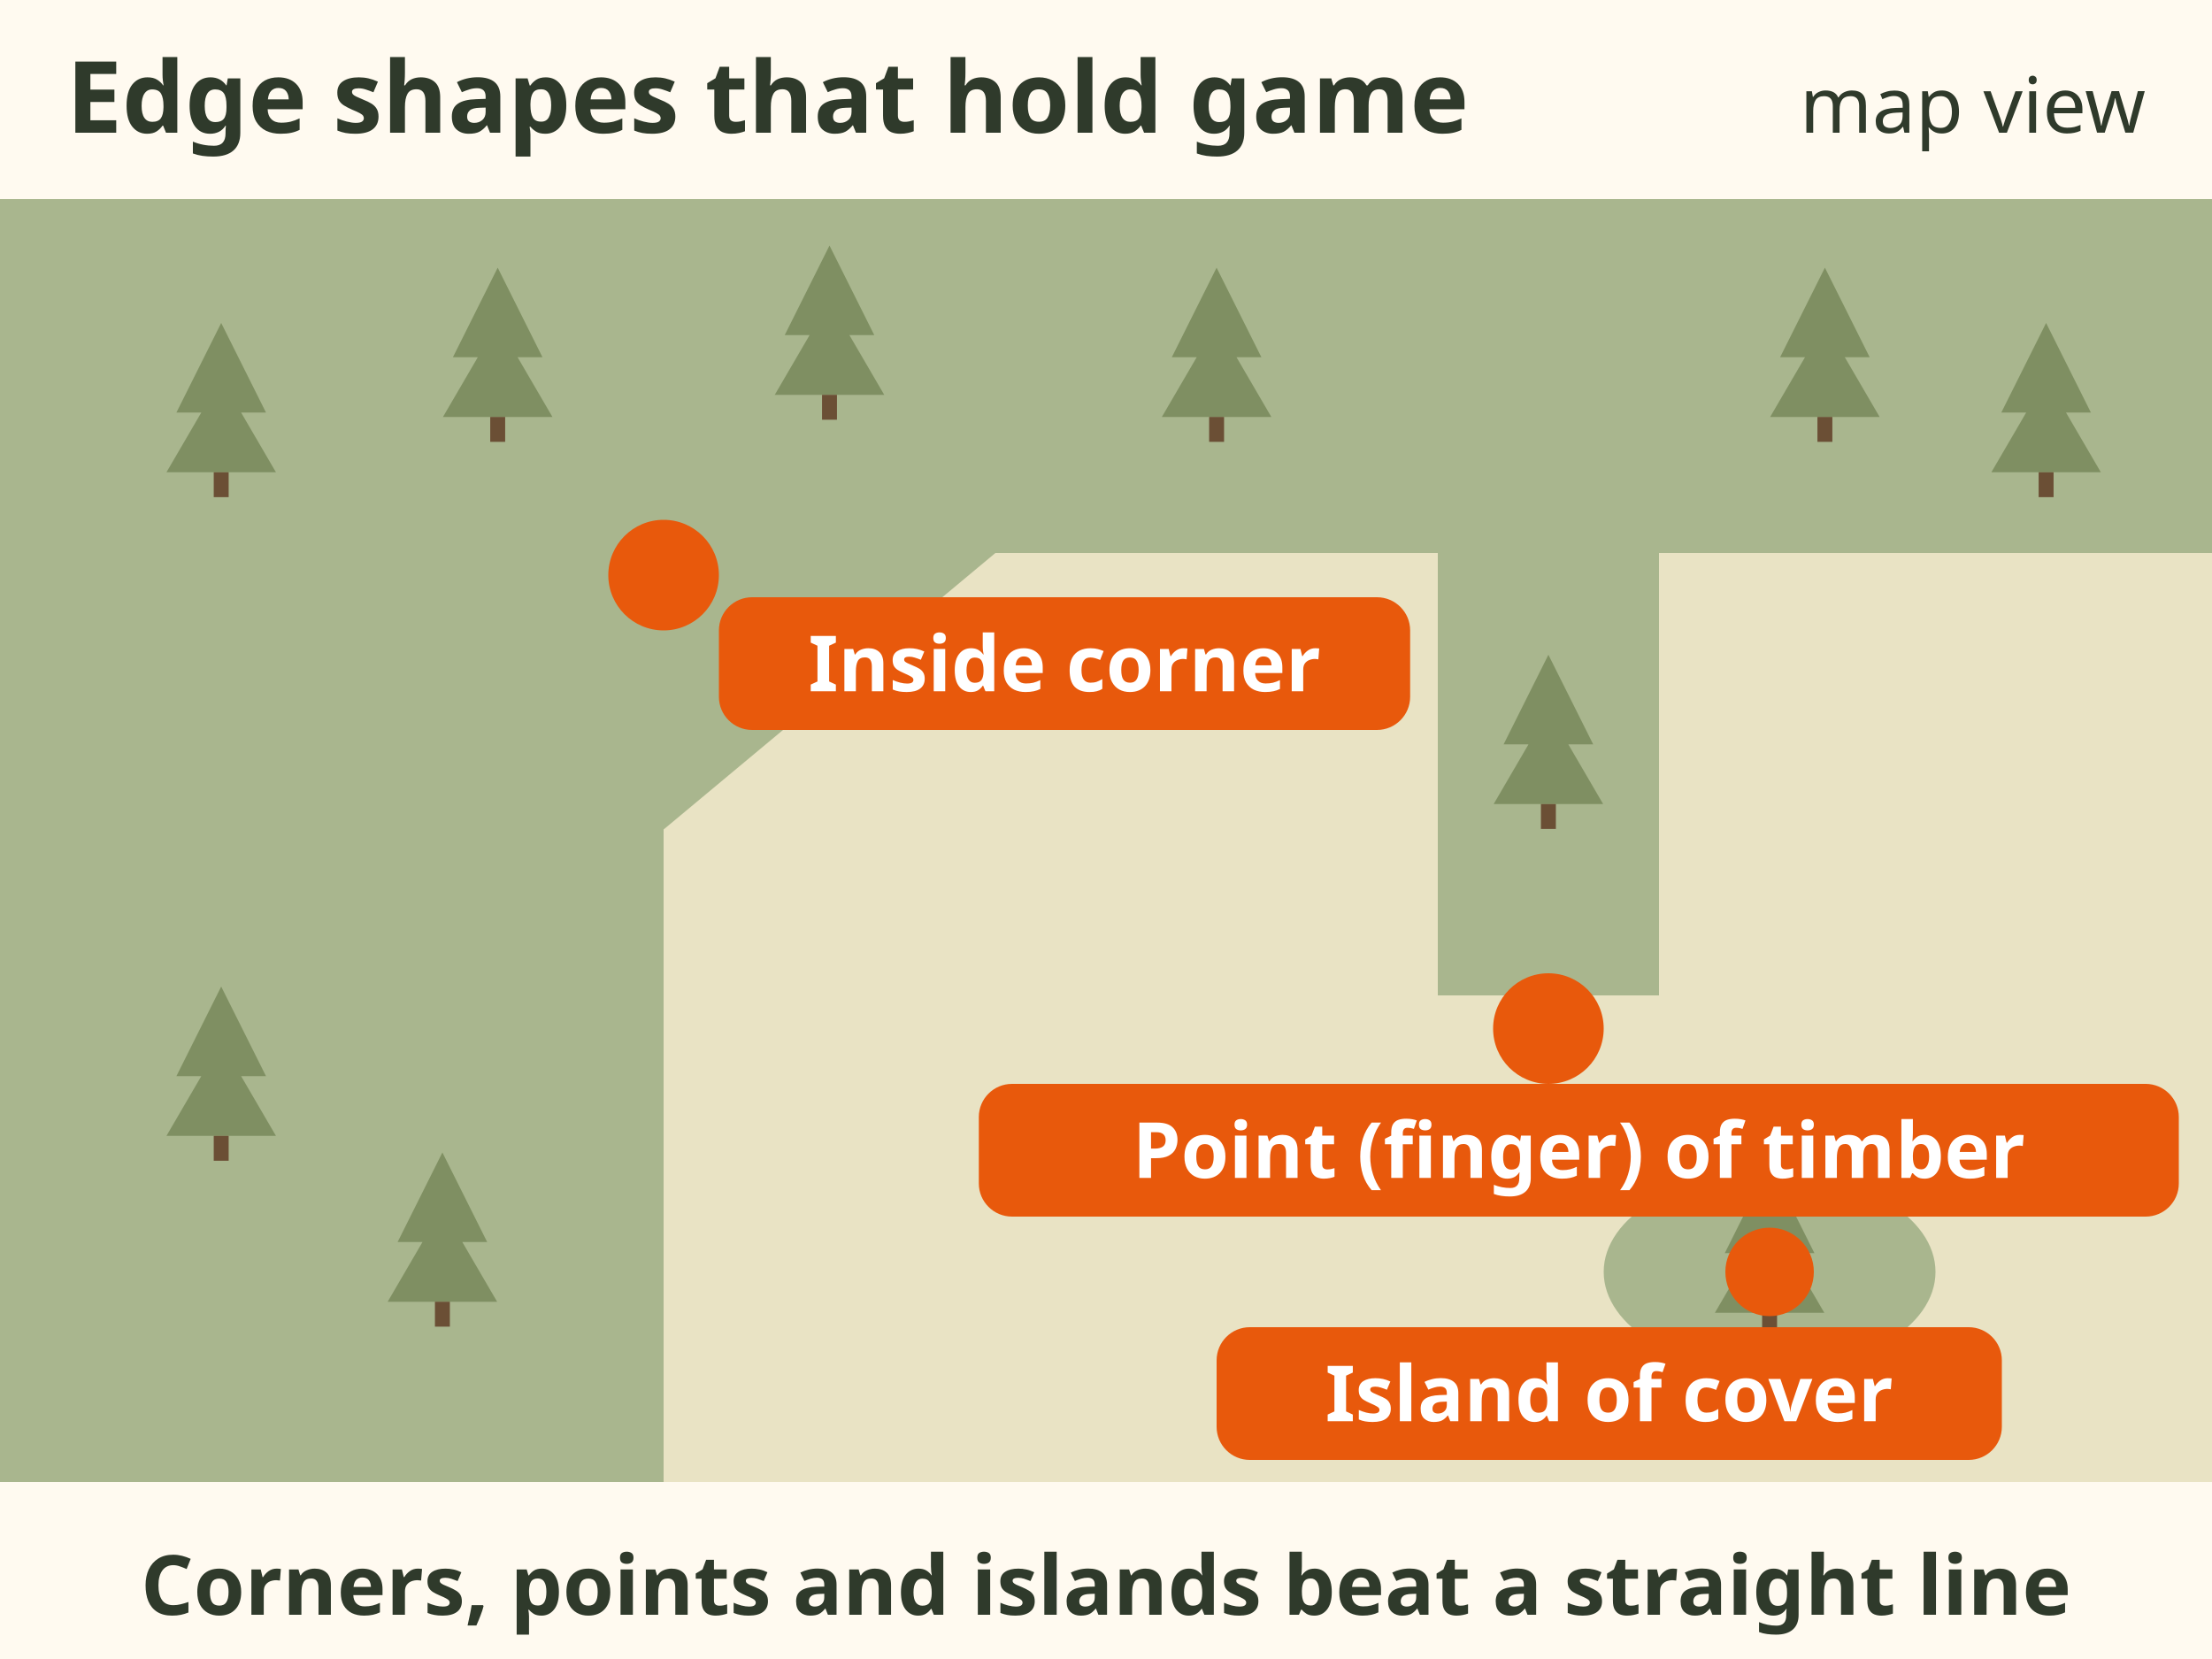
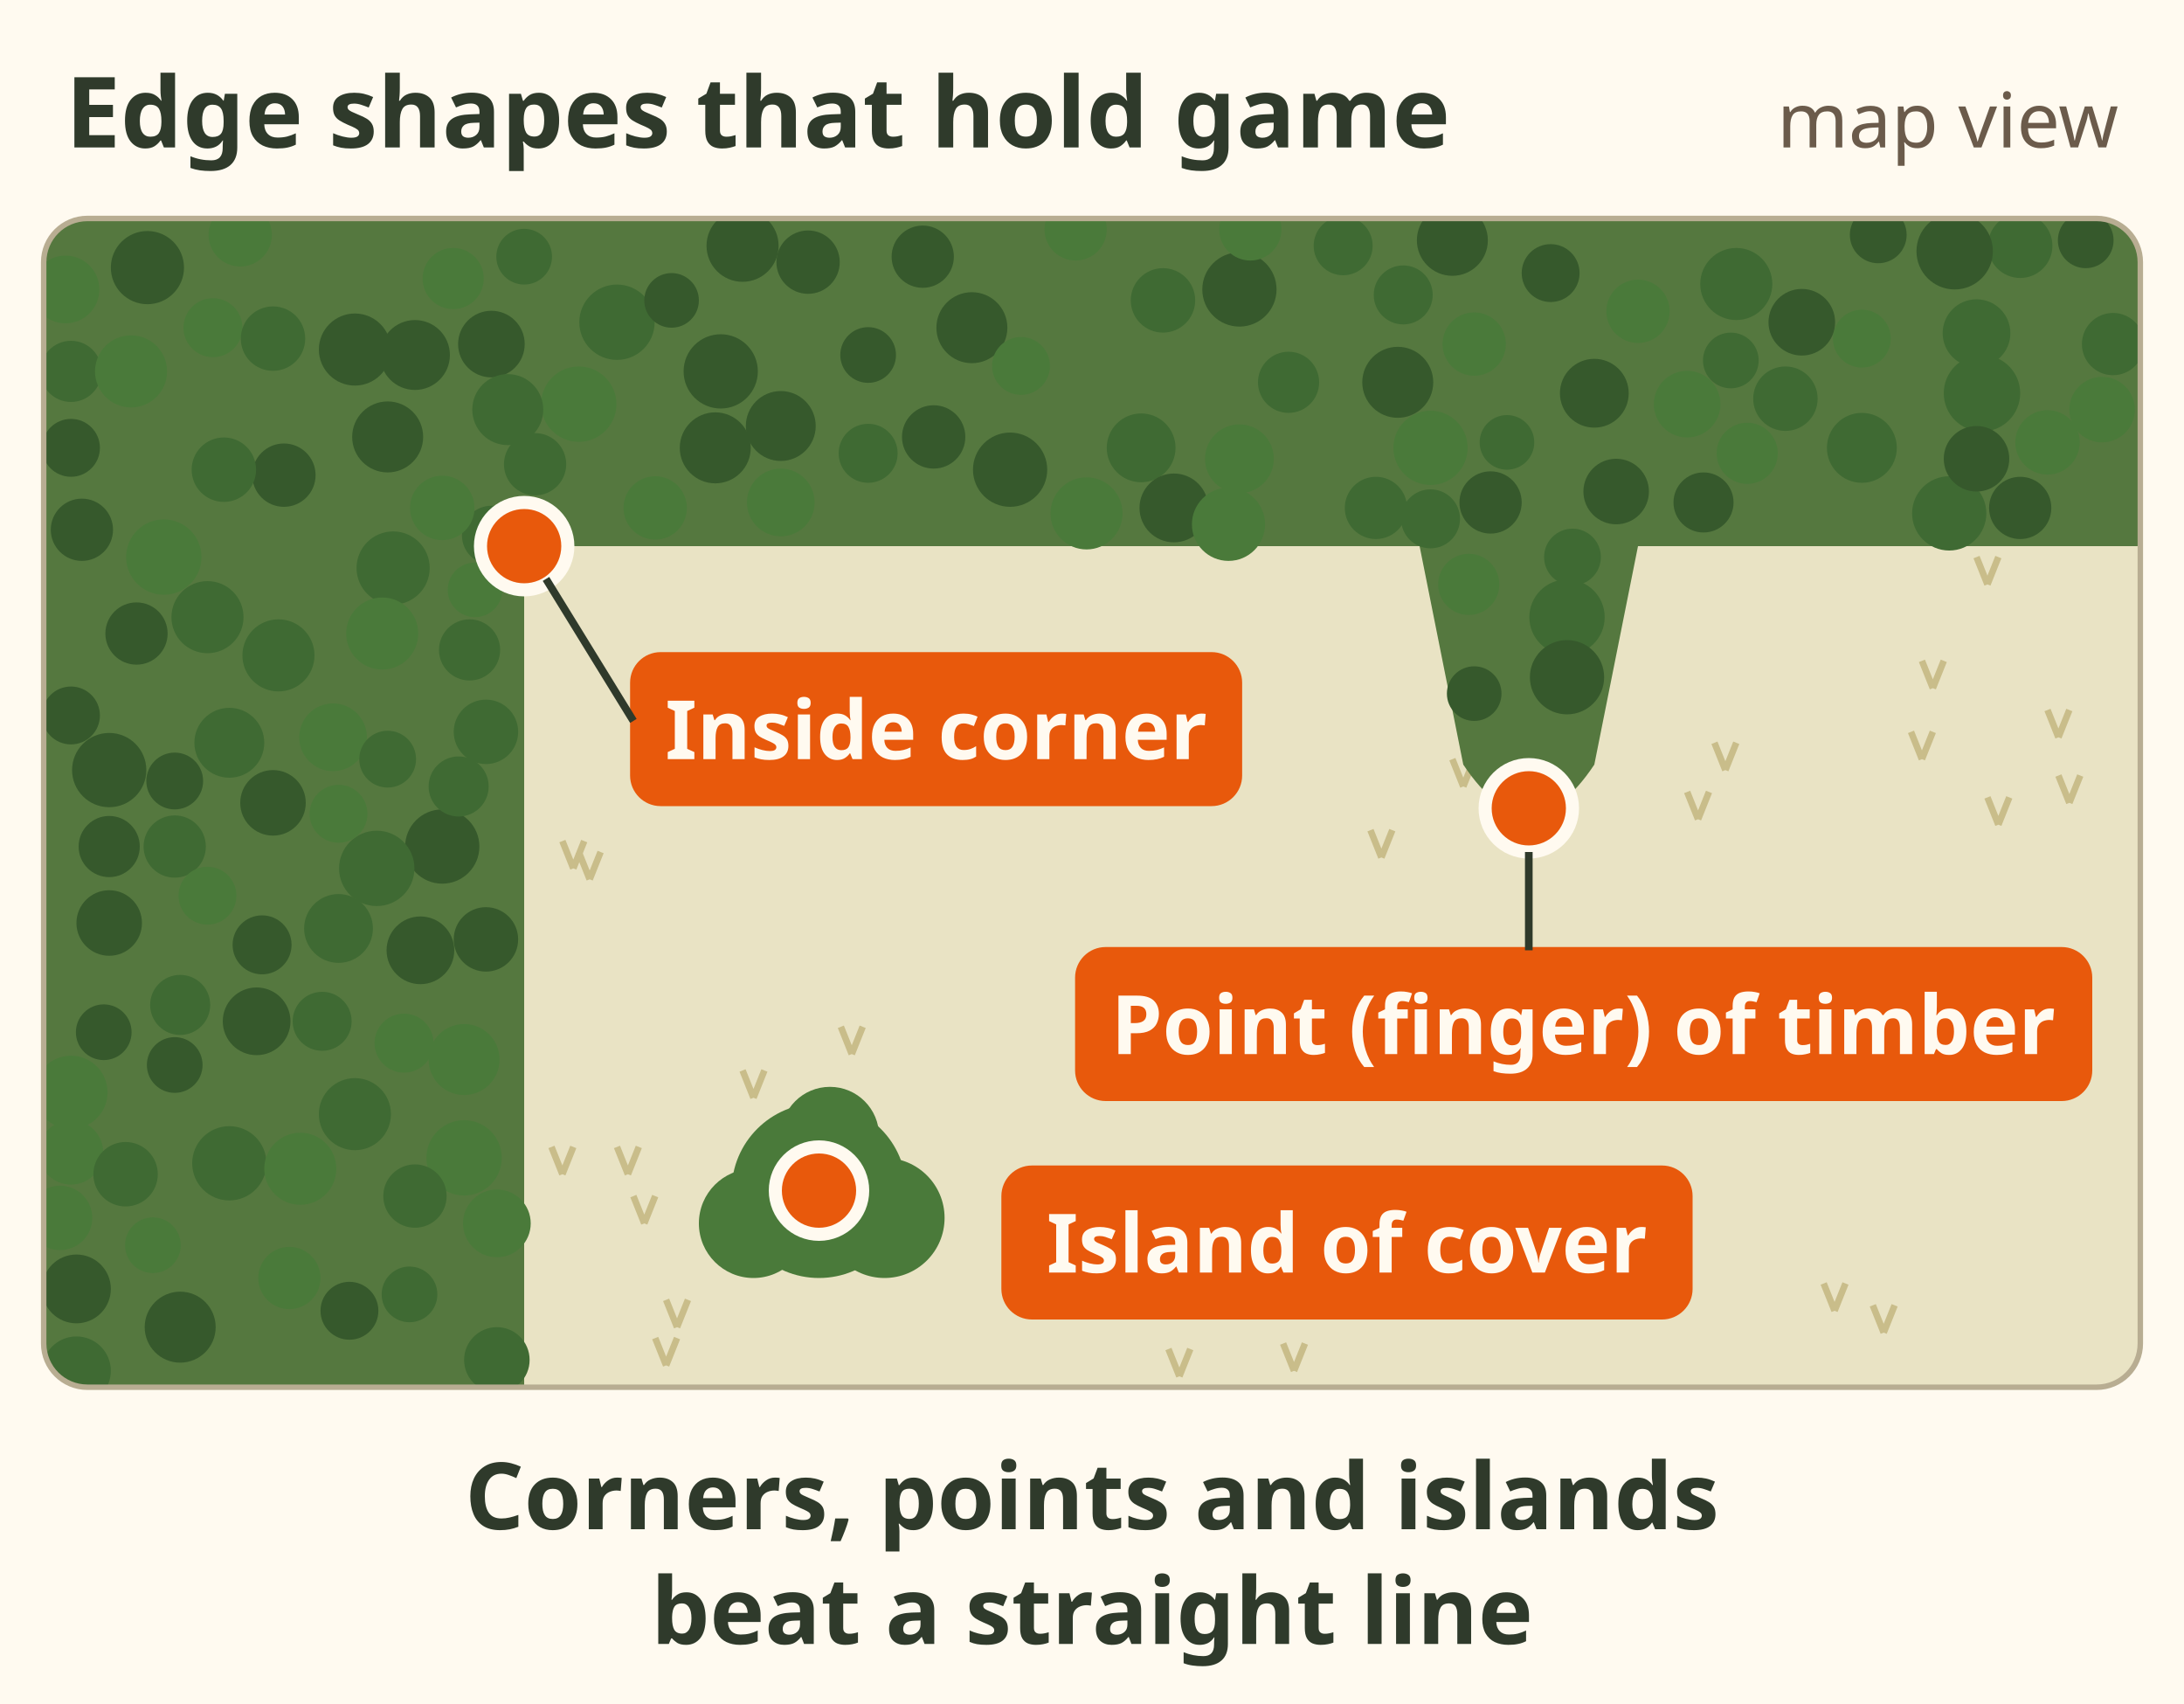
- <svg xmlns="http://www.w3.org/2000/svg" viewBox="0 0 400 300" font-family="sans-serif" role="img" aria-label="Map view of timber against open ground. Orange dots mark three edge shapes that hold game: an inside corner where the edge turns, a point or finger of timber sticking out into the open, and a small island of cover out in the open. Caption: corners, points and islands beat a straight edge.">
-   <rect width="400" height="300" fill="#fffaf0" />
-   <text x="12" y="24" font-size="18" font-weight="bold" fill="#2f3a2b" text-anchor="start">Edge shapes that hold game</text>
-   <text x="388" y="24" font-size="14" fill="#2f3a2b" text-anchor="end">map view</text>
-   <rect x="0" y="36" width="400" height="232" fill="#e9e3c4" />
-   <path d="M0 36 H400 V100 L300 100 L300 180 L260 180 L260 100 L180 100 L120 150 L120 268 L0 268 Z" fill="#a9b68e" />
-   <ellipse cx="320" cy="230" rx="30" ry="18" fill="#a9b68e" />
-   <path d="M40 58.4 l8.1 16.2 h-4.5 l6.3 10.8 h-19.8 l6.3 -10.8 h-4.5 Z" fill="#7f8f62" />
-   <rect x="38.65" y="85.4" width="2.7" height="4.5" fill="#6b4f35" />
-   <path d="M90 48.4 l8.1 16.2 h-4.5 l6.3 10.8 h-19.8 l6.3 -10.8 h-4.5 Z" fill="#7f8f62" />
-   <rect x="88.65" y="75.4" width="2.7" height="4.5" fill="#6b4f35" />
-   <path d="M150 44.4 l8.1 16.2 h-4.5 l6.3 10.8 h-19.8 l6.3 -10.8 h-4.5 Z" fill="#7f8f62" />
-   <rect x="148.65" y="71.4" width="2.7" height="4.5" fill="#6b4f35" />
-   <path d="M220 48.4 l8.1 16.2 h-4.5 l6.3 10.8 h-19.8 l6.3 -10.8 h-4.5 Z" fill="#7f8f62" />
-   <rect x="218.65" y="75.4" width="2.7" height="4.5" fill="#6b4f35" />
-   <path d="M330 48.4 l8.1 16.2 h-4.5 l6.3 10.8 h-19.8 l6.3 -10.8 h-4.5 Z" fill="#7f8f62" />
-   <rect x="328.65" y="75.4" width="2.7" height="4.5" fill="#6b4f35" />
-   <path d="M370 58.4 l8.1 16.2 h-4.5 l6.3 10.8 h-19.8 l6.3 -10.8 h-4.5 Z" fill="#7f8f62" />
-   <rect x="368.65" y="85.4" width="2.7" height="4.5" fill="#6b4f35" />
-   <path d="M40 178.4 l8.1 16.2 h-4.5 l6.3 10.8 h-19.8 l6.3 -10.8 h-4.5 Z" fill="#7f8f62" />
-   <rect x="38.65" y="205.4" width="2.7" height="4.5" fill="#6b4f35" />
-   <path d="M80 208.4 l8.1 16.2 h-4.5 l6.3 10.8 h-19.8 l6.3 -10.8 h-4.5 Z" fill="#7f8f62" />
-   <rect x="78.65" y="235.4" width="2.7" height="4.5" fill="#6b4f35" />
-   <path d="M280 118.4 l8.1 16.2 h-4.5 l6.3 10.8 h-19.8 l6.3 -10.8 h-4.5 Z" fill="#7f8f62" />
-   <rect x="278.65" y="145.4" width="2.7" height="4.5" fill="#6b4f35" />
-   <path d="M320 210.4 l8.1 16.2 h-4.5 l6.3 10.8 h-19.8 l6.3 -10.8 h-4.5 Z" fill="#7f8f62" />
-   <rect x="318.65" y="237.4" width="2.7" height="4.5" fill="#6b4f35" />
-   <circle cx="120" cy="104" r="10" fill="#e8590c" />
-   <rect x="130" y="108" width="125" height="24" rx="6" fill="#e8590c" />
-   <text x="192.5" y="125" font-size="14" font-weight="bold" fill="#fff" text-anchor="middle">Inside corner</text>
-   <circle cx="280" cy="186" r="10" fill="#e8590c" />
-   <rect x="177" y="196" width="217" height="24" rx="6" fill="#e8590c" />
-   <text x="285.5" y="213" font-size="14" font-weight="bold" fill="#fff" text-anchor="middle">Point (finger) of timber</text>
-   <circle cx="320" cy="230" r="8" fill="#e8590c" />
-   <rect x="220" y="240" width="142" height="24" rx="6" fill="#e8590c" />
-   <text x="291.0" y="257" font-size="14" font-weight="bold" fill="#fff" text-anchor="middle">Island of cover</text>
-   <text x="200" y="292" font-size="15" font-weight="bold" fill="#2f3a2b" text-anchor="middle">Corners, points and islands beat a straight line</text>
+ <svg xmlns="http://www.w3.org/2000/svg" viewBox="0 0 400 312" font-family="sans-serif" role="img" aria-label="Map view of timber against open ground. Orange dots mark three edge shapes that hold game: an inside corner where the edge turns, a point or finger of timber sticking out into the open, and a small island of cover out in the open. Caption: corners, points and islands beat a straight line.">
+   <rect width="400" height="312" fill="#fffaf0" />
+   <defs>
+     <clipPath id="rl-ed-shapes-c">
+       <rect x="8" y="40" width="384" height="214" rx="8" />
+     </clipPath>
+   </defs>
+   <text x="12" y="27" font-size="18" font-weight="bold" fill="#2f3a2b">Edge shapes that hold game</text>
+   <text x="388" y="27" font-size="14" fill="#6b5b4b" text-anchor="end">map view</text>
+   <g clip-path="url(#rl-ed-shapes-c)">
+     <rect x="8" y="40" width="384" height="214" fill="#e9e3c4" />
+     <path d="M379 147 l-2 -5 M379 147 l2 -5" stroke="#c9bd8a" stroke-width="1.2" />
+     <path d="M292 120 l-2 -5 M292 120 l2 -5" stroke="#c9bd8a" stroke-width="1.2" />
+     <path d="M108 161 l-2 -5 M108 161 l2 -5" stroke="#c9bd8a" stroke-width="1.2" />
+     <path d="M316 141 l-2 -5 M316 141 l2 -5" stroke="#c9bd8a" stroke-width="1.2" />
+     <path d="M345 244 l-2 -5 M345 244 l2 -5" stroke="#c9bd8a" stroke-width="1.2" />
+     <path d="M216 252 l-2 -5 M216 252 l2 -5" stroke="#c9bd8a" stroke-width="1.2" />
+     <path d="M118 224 l-2 -5 M118 224 l2 -5" stroke="#c9bd8a" stroke-width="1.2" />
+     <path d="M354 126 l-2 -5 M354 126 l2 -5" stroke="#c9bd8a" stroke-width="1.2" />
+     <path d="M377 135 l-2 -5 M377 135 l2 -5" stroke="#c9bd8a" stroke-width="1.2" />
+     <path d="M285 150 l-2 -5 M285 150 l2 -5" stroke="#c9bd8a" stroke-width="1.2" />
+     <path d="M124 243 l-2 -5 M124 243 l2 -5" stroke="#c9bd8a" stroke-width="1.2" />
+     <path d="M237 251 l-2 -5 M237 251 l2 -5" stroke="#c9bd8a" stroke-width="1.2" />
+     <path d="M141 224 l-2 -5 M141 224 l2 -5" stroke="#c9bd8a" stroke-width="1.2" />
+     <path d="M336 240 l-2 -5 M336 240 l2 -5" stroke="#c9bd8a" stroke-width="1.2" />
+     <path d="M105 159 l-2 -5 M105 159 l2 -5" stroke="#c9bd8a" stroke-width="1.2" />
+     <path d="M115 215 l-2 -5 M115 215 l2 -5" stroke="#c9bd8a" stroke-width="1.2" />
+     <path d="M352 139 l-2 -5 M352 139 l2 -5" stroke="#c9bd8a" stroke-width="1.2" />
+     <path d="M253 157 l-2 -5 M253 157 l2 -5" stroke="#c9bd8a" stroke-width="1.2" />
+     <path d="M156 193 l-2 -5 M156 193 l2 -5" stroke="#c9bd8a" stroke-width="1.2" />
+     <path d="M138 201 l-2 -5 M138 201 l2 -5" stroke="#c9bd8a" stroke-width="1.2" />
+     <path d="M366 151 l-2 -5 M366 151 l2 -5" stroke="#c9bd8a" stroke-width="1.2" />
+     <path d="M268 144 l-2 -5 M268 144 l2 -5" stroke="#c9bd8a" stroke-width="1.2" />
+     <path d="M103 215 l-2 -5 M103 215 l2 -5" stroke="#c9bd8a" stroke-width="1.2" />
+     <path d="M311 150 l-2 -5 M311 150 l2 -5" stroke="#c9bd8a" stroke-width="1.2" />
+     <path d="M122 250 l-2 -5 M122 250 l2 -5" stroke="#c9bd8a" stroke-width="1.2" />
+     <path d="M364 107 l-2 -5 M364 107 l2 -5" stroke="#c9bd8a" stroke-width="1.2" />
+     <path d="M8 40 H392 V100 H300 L292 140 Q280 158 268 140 L260 100 H96 V254 H8z" fill="#55783f" />
+     <circle cx="159" cy="83" r="5.4" fill="#3f6a33" />
+     <circle cx="106" cy="74" r="6.9" fill="#4a7a3a" />
+     <circle cx="52" cy="87" r="5.8" fill="#36592c" />
+     <circle cx="318" cy="52" r="6.6" fill="#3f6a33" />
+     <circle cx="362" cy="61" r="6.2" fill="#3f6a33" />
+     <circle cx="39" cy="60" r="5.4" fill="#4a7a3a" />
+     <circle cx="252" cy="93" r="5.7" fill="#3f6a33" />
+     <circle cx="72" cy="104" r="6.7" fill="#3f6a33" />
+     <circle cx="296" cy="90" r="6.0" fill="#36592c" />
+     <circle cx="131" cy="82" r="6.5" fill="#36592c" />
+     <circle cx="148" cy="48" r="5.8" fill="#36592c" />
+     <circle cx="209" cy="82" r="6.3" fill="#3f6a33" />
+     <circle cx="15" cy="97" r="5.7" fill="#36592c" />
+     <circle cx="90" cy="98" r="5.4" fill="#3f6a33" />
+     <circle cx="20" cy="141" r="6.8" fill="#36592c" />
+     <circle cx="387" cy="63" r="5.7" fill="#3f6a33" />
+     <circle cx="20" cy="155" r="5.6" fill="#36592c" />
+     <circle cx="32" cy="155" r="5.7" fill="#3f6a33" />
+     <circle cx="81" cy="155" r="6.8" fill="#36592c" />
+     <circle cx="13" cy="200" r="6.7" fill="#4a7a3a" />
+     <circle cx="288" cy="102" r="5.2" fill="#3f6a33" />
+     <circle cx="215" cy="93" r="6.3" fill="#36592c" />
+     <circle cx="269" cy="107" r="5.6" fill="#4a7a3a" />
+     <circle cx="86" cy="119" r="5.6" fill="#3f6a33" />
+     <circle cx="91" cy="249" r="6.0" fill="#3f6a33" />
+     <circle cx="309" cy="74" r="6.1" fill="#4a7a3a" />
+     <circle cx="69" cy="159" r="6.9" fill="#3f6a33" />
+     <circle cx="74" cy="191" r="5.4" fill="#4a7a3a" />
+     <circle cx="120" cy="93" r="5.8" fill="#4a7a3a" />
+     <circle cx="13" cy="68" r="5.6" fill="#3f6a33" />
+     <circle cx="75" cy="237" r="5.1" fill="#3f6a33" />
+     <circle cx="38" cy="113" r="6.6" fill="#3f6a33" />
+     <circle cx="65" cy="64" r="6.6" fill="#36592c" />
+     <circle cx="312" cy="92" r="5.5" fill="#36592c" />
+     <circle cx="91" cy="224" r="6.2" fill="#4a7a3a" />
+     <circle cx="113" cy="59" r="6.9" fill="#3f6a33" />
+     <circle cx="87" cy="108" r="5.0" fill="#4a7a3a" />
+     <circle cx="33" cy="184" r="5.5" fill="#3f6a33" />
+     <circle cx="85" cy="194" r="6.5" fill="#4a7a3a" />
+     <circle cx="256" cy="70" r="6.5" fill="#36592c" />
+     <circle cx="273" cy="92" r="5.7" fill="#36592c" />
+     <circle cx="375" cy="81" r="5.9" fill="#4a7a3a" />
+     <circle cx="24" cy="68" r="6.6" fill="#4a7a3a" />
+     <circle cx="178" cy="60" r="6.5" fill="#36592c" />
+     <circle cx="51" cy="120" r="6.6" fill="#3f6a33" />
+     <circle cx="382" cy="44" r="5.1" fill="#36592c" />
+     <circle cx="317" cy="66" r="5.1" fill="#3f6a33" />
+     <circle cx="159" cy="65" r="5.1" fill="#36592c" />
+     <circle cx="292" cy="72" r="6.3" fill="#36592c" />
+     <circle cx="85" cy="212" r="6.9" fill="#4a7a3a" />
+     <circle cx="28" cy="228" r="5.1" fill="#4a7a3a" />
+     <circle cx="50" cy="62" r="5.9" fill="#3f6a33" />
+     <circle cx="136" cy="45" r="6.6" fill="#36592c" />
+     <circle cx="44" cy="43" r="5.8" fill="#4a7a3a" />
+     <circle cx="341" cy="62" r="5.3" fill="#4a7a3a" />
+     <circle cx="300" cy="57" r="5.8" fill="#4a7a3a" />
+     <circle cx="227" cy="84" r="6.3" fill="#4a7a3a" />
+     <circle cx="42" cy="213" r="6.8" fill="#3f6a33" />
+     <circle cx="90" cy="63" r="6.1" fill="#36592c" />
+     <circle cx="89" cy="134" r="5.9" fill="#3f6a33" />
+     <circle cx="12" cy="53" r="6.2" fill="#4a7a3a" />
+     <circle cx="370" cy="45" r="5.9" fill="#3f6a33" />
+     <circle cx="62" cy="149" r="5.3" fill="#4a7a3a" />
+     <circle cx="50" cy="147" r="6.0" fill="#36592c" />
+     <circle cx="13" cy="211" r="5.9" fill="#4a7a3a" />
+     <circle cx="25" cy="116" r="5.7" fill="#36592c" />
+     <circle cx="76" cy="219" r="5.8" fill="#3f6a33" />
+     <circle cx="14" cy="236" r="6.3" fill="#36592c" />
+     <circle cx="23" cy="215" r="5.9" fill="#3f6a33" />
+     <circle cx="61" cy="135" r="6.2" fill="#4a7a3a" />
+     <circle cx="38" cy="164" r="5.3" fill="#4a7a3a" />
+     <circle cx="266" cy="44" r="6.5" fill="#36592c" />
+     <circle cx="257" cy="54" r="5.4" fill="#3f6a33" />
+     <circle cx="213" cy="55" r="5.9" fill="#3f6a33" />
+     <circle cx="13" cy="131" r="5.3" fill="#36592c" />
+     <circle cx="93" cy="75" r="6.5" fill="#3f6a33" />
+     <circle cx="197" cy="42" r="5.7" fill="#4a7a3a" />
+     <circle cx="270" cy="63" r="5.8" fill="#4a7a3a" />
+     <circle cx="320" cy="83" r="5.6" fill="#4a7a3a" />
+     <circle cx="363" cy="72" r="7.0" fill="#3f6a33" />
+     <circle cx="370" cy="93" r="5.7" fill="#36592c" />
+     <circle cx="143" cy="92" r="6.2" fill="#4a7a3a" />
+     <circle cx="96" cy="47" r="5.1" fill="#3f6a33" />
+     <circle cx="32" cy="143" r="5.2" fill="#36592c" />
+     <circle cx="65" cy="204" r="6.6" fill="#3f6a33" />
+     <circle cx="287" cy="113" r="6.9" fill="#3f6a33" />
+     <circle cx="262" cy="82" r="6.8" fill="#4a7a3a" />
+     <circle cx="358" cy="46" r="7.0" fill="#36592c" />
+     <circle cx="70" cy="116" r="6.6" fill="#4a7a3a" />
+     <circle cx="171" cy="80" r="5.8" fill="#36592c" />
+     <circle cx="30" cy="102" r="6.9" fill="#4a7a3a" />
+     <circle cx="53" cy="234" r="5.7" fill="#4a7a3a" />
+     <circle cx="185" cy="86" r="6.8" fill="#36592c" />
+     <circle cx="11" cy="223" r="5.9" fill="#4a7a3a" />
+     <circle cx="89" cy="172" r="5.9" fill="#36592c" />
+     <circle cx="357" cy="94" r="6.8" fill="#3f6a33" />
+     <circle cx="227" cy="53" r="6.8" fill="#36592c" />
+     <circle cx="98" cy="85" r="5.7" fill="#3f6a33" />
+     <circle cx="71" cy="139" r="5.2" fill="#3f6a33" />
+     <circle cx="143" cy="78" r="6.4" fill="#36592c" />
+     <circle cx="236" cy="70" r="5.6" fill="#3f6a33" />
+     <circle cx="41" cy="86" r="5.9" fill="#3f6a33" />
+     <circle cx="55" cy="214" r="6.6" fill="#4a7a3a" />
+     <circle cx="385" cy="75" r="6.0" fill="#4a7a3a" />
+     <circle cx="284" cy="50" r="5.3" fill="#36592c" />
+     <circle cx="246" cy="45" r="5.4" fill="#3f6a33" />
+     <circle cx="33" cy="243" r="6.5" fill="#36592c" />
+     <circle cx="48" cy="173" r="5.4" fill="#36592c" />
+     <circle cx="270" cy="127" r="5.0" fill="#36592c" />
+     <circle cx="76" cy="65" r="6.4" fill="#36592c" />
+     <circle cx="327" cy="73" r="5.9" fill="#3f6a33" />
+     <circle cx="14" cy="251" r="6.3" fill="#3f6a33" />
+     <circle cx="330" cy="59" r="6.1" fill="#36592c" />
+     <circle cx="64" cy="240" r="5.3" fill="#36592c" />
+     <circle cx="287" cy="124" r="6.8" fill="#36592c" />
+     <circle cx="123" cy="55" r="5.0" fill="#36592c" />
+     <circle cx="20" cy="169" r="6.0" fill="#36592c" />
+     <circle cx="169" cy="47" r="5.7" fill="#36592c" />
+     <circle cx="276" cy="81" r="5.0" fill="#3f6a33" />
+     <circle cx="77" cy="174" r="6.2" fill="#36592c" />
+     <circle cx="42" cy="136" r="6.4" fill="#3f6a33" />
+     <circle cx="362" cy="84" r="6.0" fill="#36592c" />
+     <circle cx="59" cy="187" r="5.4" fill="#3f6a33" />
+     <circle cx="229" cy="42" r="5.7" fill="#4a7a3a" />
+     <circle cx="27" cy="49" r="6.7" fill="#36592c" />
+     <circle cx="84" cy="144" r="5.5" fill="#3f6a33" />
+     <circle cx="62" cy="170" r="6.3" fill="#3f6a33" />
+     <circle cx="187" cy="67" r="5.3" fill="#4a7a3a" />
+     <circle cx="262" cy="95" r="5.4" fill="#3f6a33" />
+     <circle cx="47" cy="187" r="6.2" fill="#36592c" />
+     <circle cx="83" cy="51" r="5.6" fill="#4a7a3a" />
+     <circle cx="81" cy="93" r="5.9" fill="#4a7a3a" />
+     <circle cx="344" cy="43" r="5.2" fill="#36592c" />
+     <circle cx="341" cy="82" r="6.4" fill="#3f6a33" />
+     <circle cx="71" cy="80" r="6.5" fill="#36592c" />
+     <circle cx="225" cy="96" r="6.7" fill="#4a7a3a" />
+     <circle cx="32" cy="195" r="5.1" fill="#36592c" />
+     <circle cx="13" cy="82" r="5.3" fill="#36592c" />
+     <circle cx="199" cy="94" r="6.6" fill="#4a7a3a" />
+     <circle cx="132" cy="68" r="6.8" fill="#36592c" />
+     <circle cx="19" cy="189" r="5.1" fill="#36592c" />
+     <circle cx="150" cy="218" r="16" fill="#4a7a3a" />
+     <circle cx="138" cy="224" r="10" fill="#4a7a3a" />
+     <circle cx="162" cy="223" r="11" fill="#4a7a3a" />
+     <circle cx="152" cy="208" r="9" fill="#4a7a3a" />
+   </g>
+   <rect x="8" y="40" width="384" height="214" rx="8" fill="none" stroke="#b8ad92" />
+   <circle cx="96" cy="100" r="8" fill="#e8590c" stroke="#fffaf0" stroke-width="2.4" />
+   <rect x="116.0" y="120.0" width="110.9" height="27.0" rx="5" fill="#e8590c" stroke="#e8590c" stroke-width="1.2" />
+   <text x="171.471" y="139" font-size="15" font-weight="bold" fill="#fffaf0" text-anchor="middle">Inside corner</text>
+   <line x1="100" y1="106" x2="116" y2="132" stroke="#2f3a2b" stroke-width="1.4" />
+   <circle cx="280" cy="148" r="8" fill="#e8590c" stroke="#fffaf0" stroke-width="2.4" />
+   <rect x="197.5" y="174.0" width="185.1" height="27.0" rx="5" fill="#e8590c" stroke="#e8590c" stroke-width="1.2" />
+   <text x="290" y="193" font-size="15" font-weight="bold" fill="#fffaf0" text-anchor="middle">Point (finger) of timber</text>
+   <line x1="280" y1="156" x2="280" y2="174" stroke="#2f3a2b" stroke-width="1.4" />
+   <circle cx="150" cy="218" r="8" fill="#e8590c" stroke="#fffaf0" stroke-width="2.4" />
+   <rect x="184.0" y="214.0" width="125.4" height="27.0" rx="5" fill="#e8590c" stroke="#e8590c" stroke-width="1.2" />
+   <text x="246.694" y="233" font-size="15" font-weight="bold" fill="#fffaf0" text-anchor="middle">Island of cover</text>
+   <text x="200" y="280" font-size="17" font-weight="bold" fill="#2f3a2b" text-anchor="middle">Corners, points and islands</text>
+   <text x="200" y="301" font-size="17" font-weight="bold" fill="#2f3a2b" text-anchor="middle">beat a straight line</text>
</svg>
